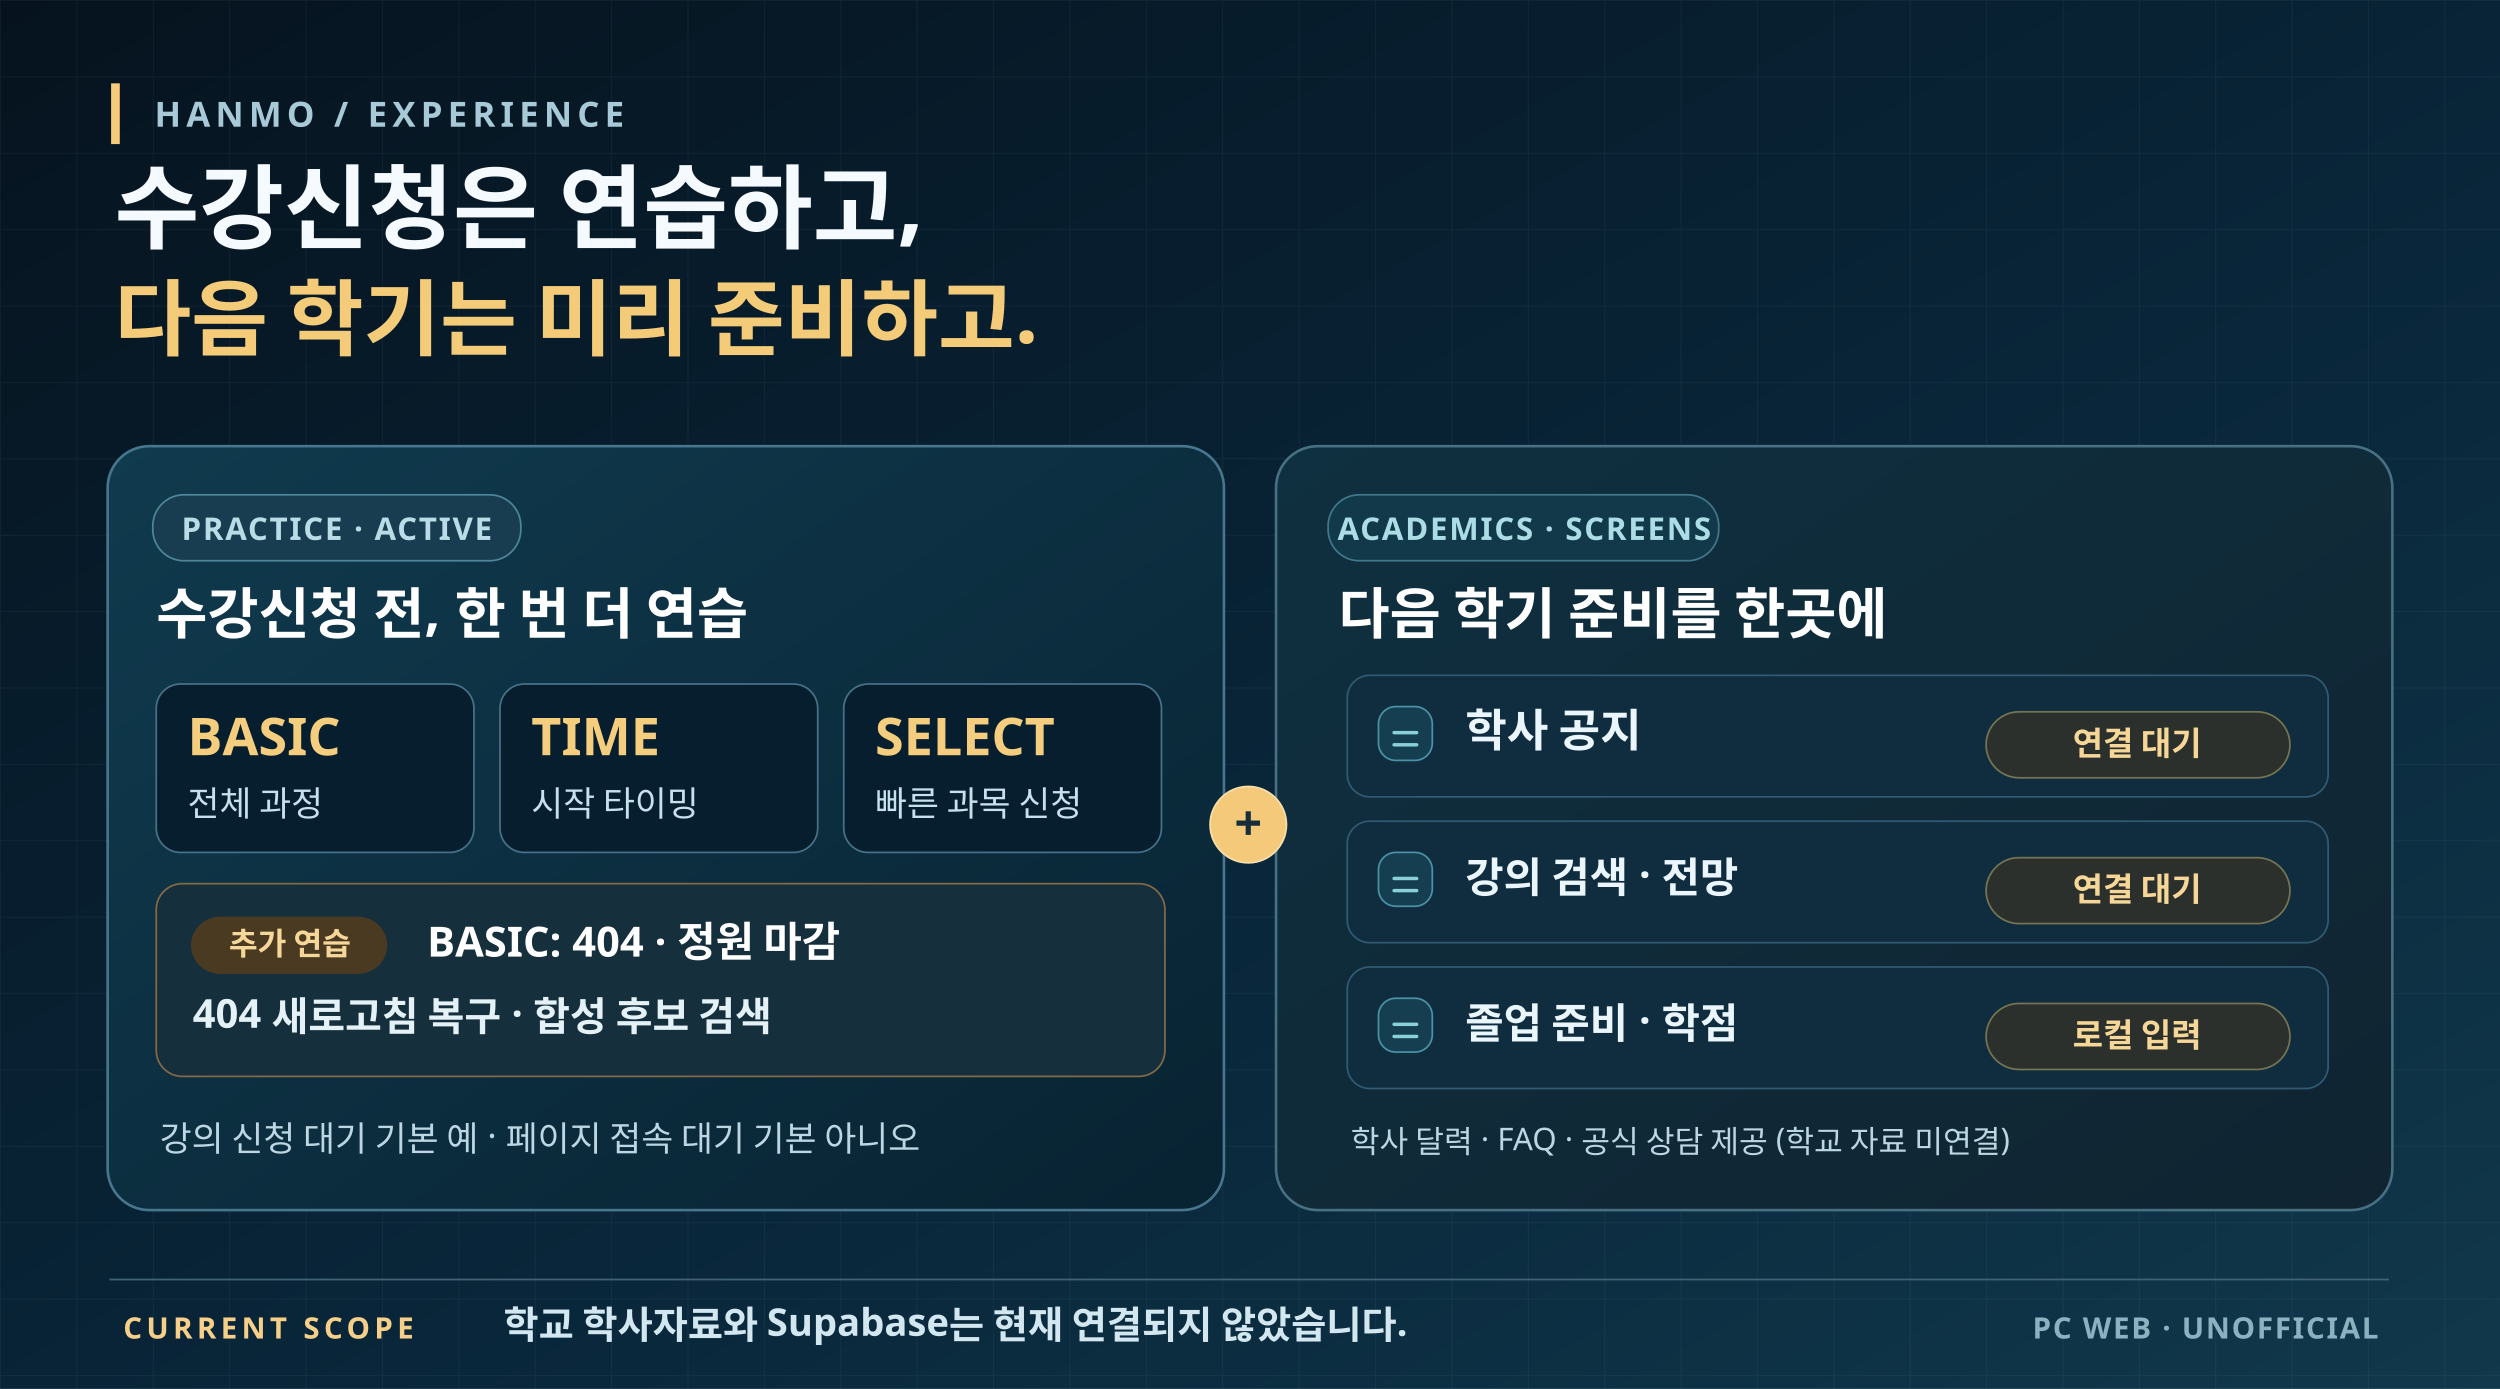
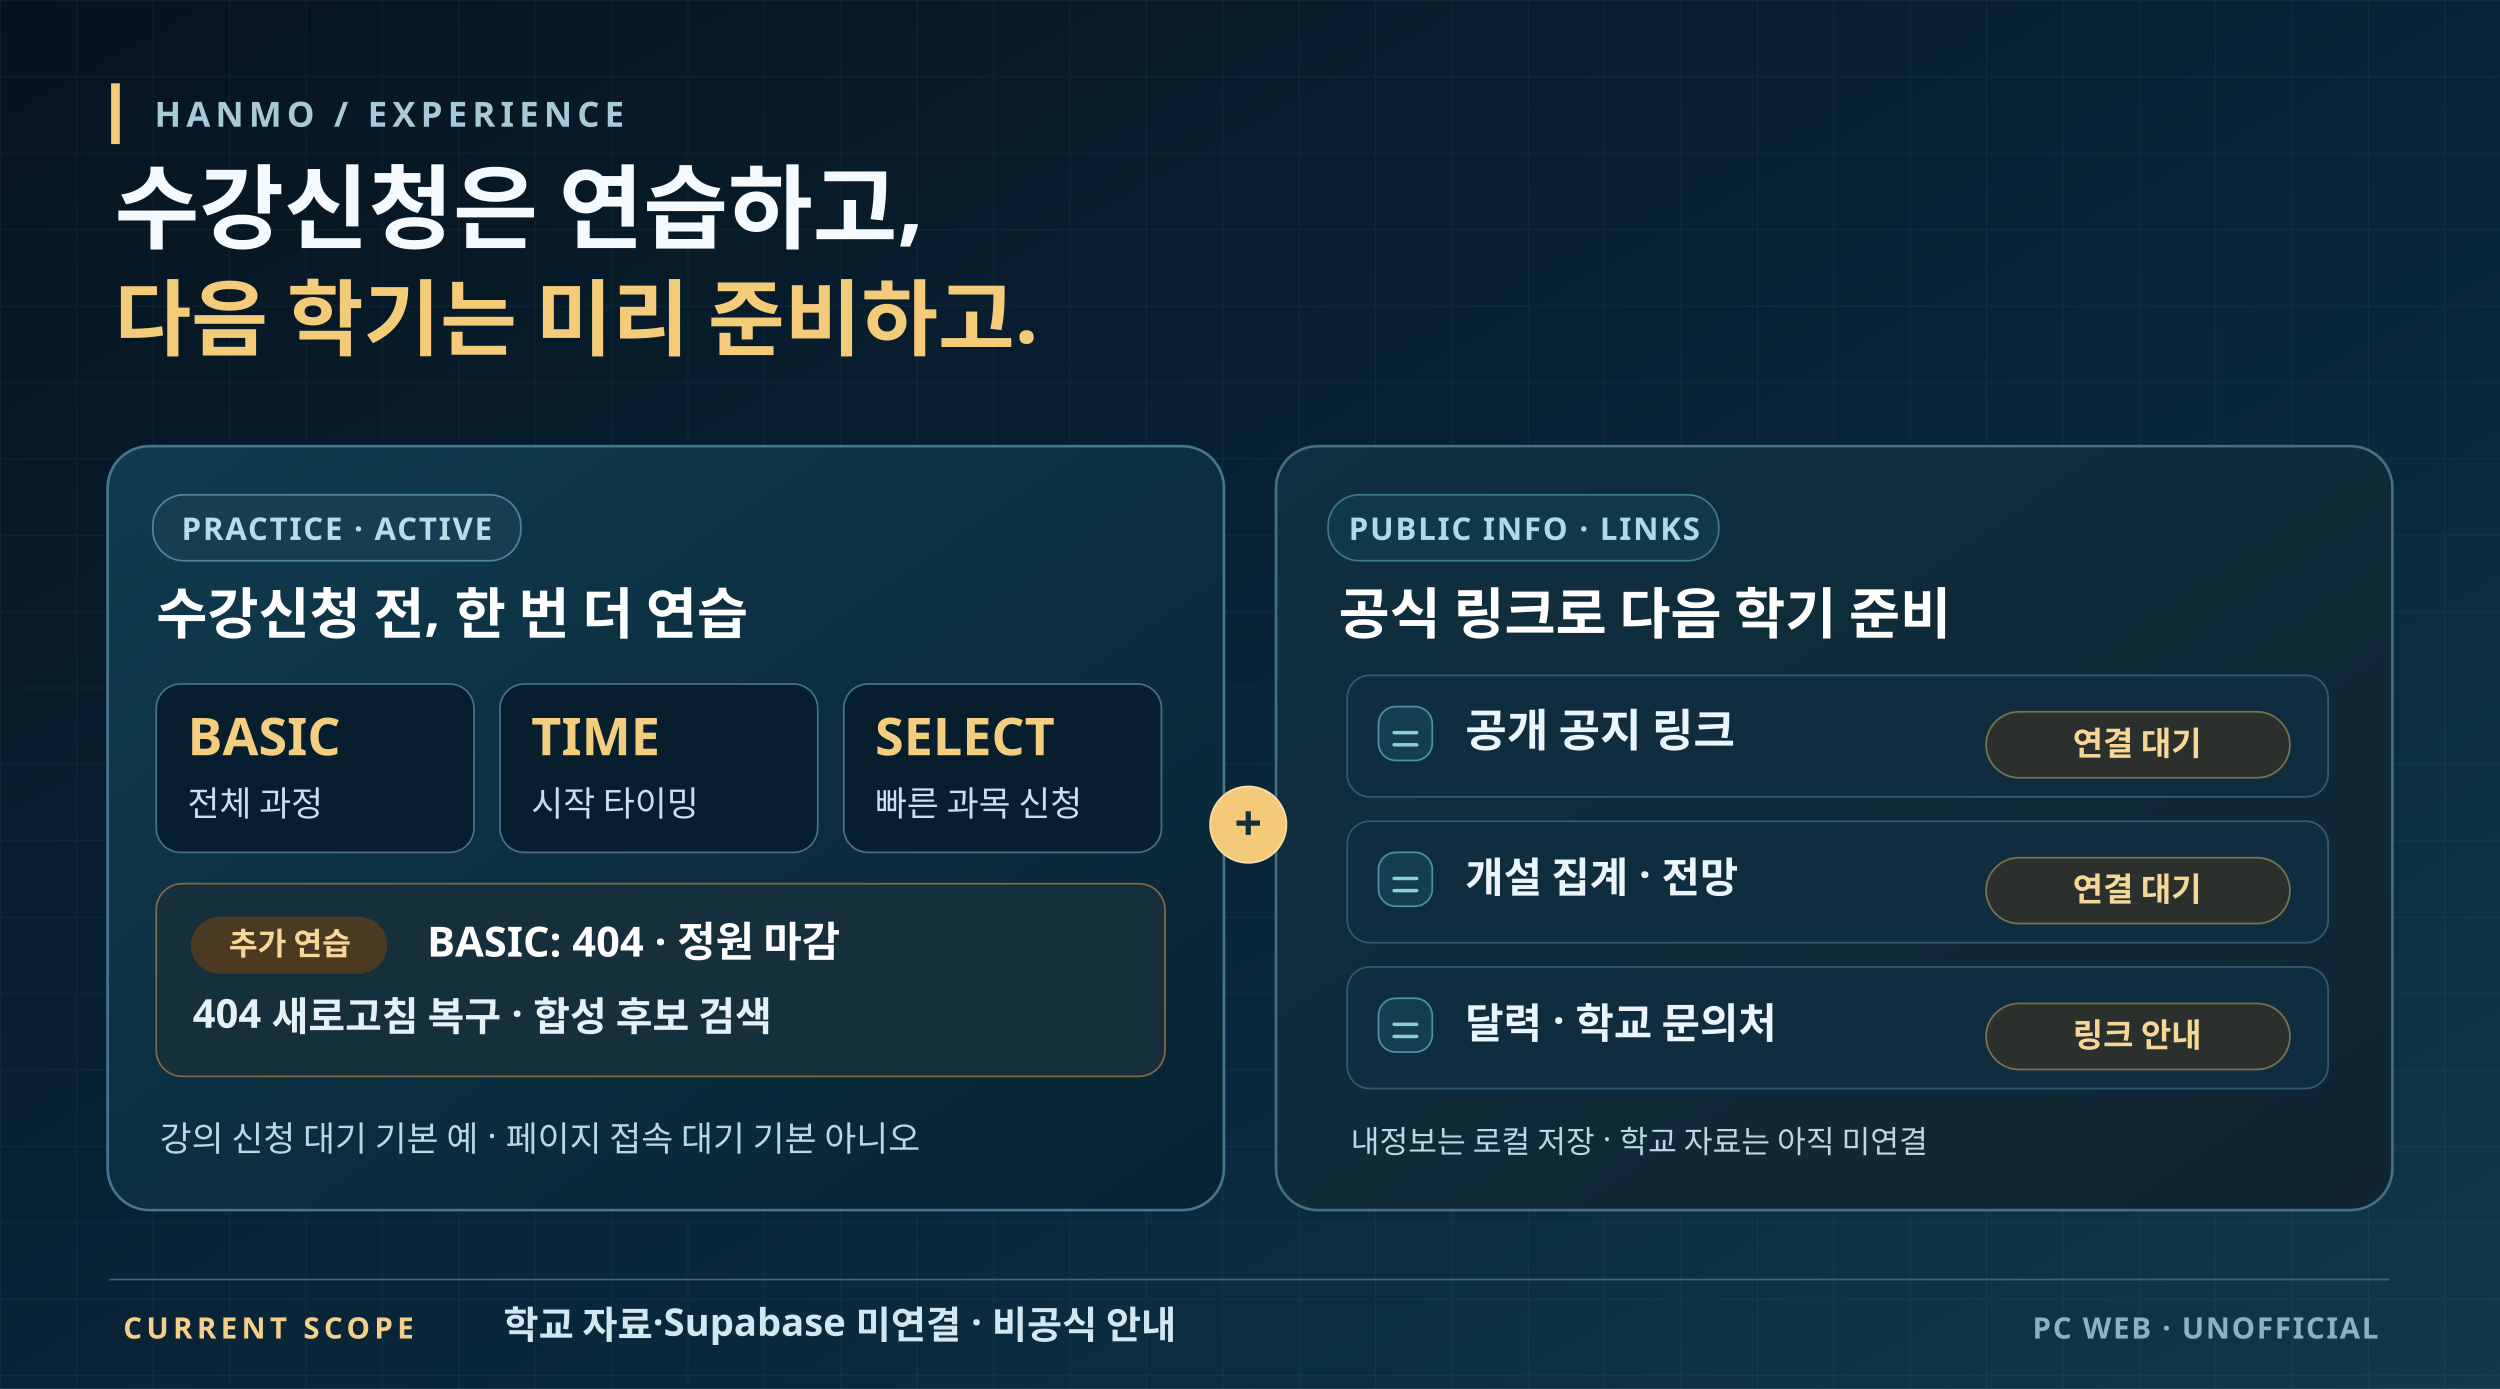
<svg xmlns="http://www.w3.org/2000/svg" width="1440" height="800" viewBox="0 0 1440 800" role="img" aria-labelledby="title desc">
  <defs>
    <linearGradient id="bg" x1="0" y1="0" x2="1" y2="1">
      <stop stop-color="#06131E" />
      <stop offset=".57" stop-color="#09263A" />
      <stop offset="1" stop-color="#11384B" />
    </linearGradient>
    <linearGradient id="left" x1="0" y1="0" x2="1" y2="1">
      <stop stop-color="#103A4E" />
      <stop offset="1" stop-color="#082332" />
    </linearGradient>
    <linearGradient id="right" x1="0" y1="0" x2="1" y2="1">
      <stop stop-color="#0F3040" />
      <stop offset="1" stop-color="#102431" />
    </linearGradient>
    <pattern id="grid" width="44" height="44" patternUnits="userSpaceOnUse">
      <path d="M44 0H0V44" fill="none" stroke="#94C8DB" stroke-opacity=".065" />
    </pattern>
  </defs>
  <g font-family="Pretendard, Noto Sans KR, Apple SD Gothic Neo, Malgun Gothic, sans-serif">
    <rect x="0" y="0" width="1440" height="800" rx="0" fill="url(#bg)" stroke="none" stroke-width="1" />
    <rect x="0" y="0" width="1440" height="800" rx="0" fill="url(#grid)" stroke="none" stroke-width="1" />
    <path d="M64 48h5v35h-5z" fill="#F6CC7B" />
    <text x="89" y="73" fill="#A8C9D7" font-size="20" font-weight="750" letter-spacing="3">HANMO   /   EXPERIENCE</text>
    <text x="66" y="139" fill="#F5FAFE" font-size="53" font-weight="800">수강신청은 연습하고,</text>
    <text x="66" y="201" fill="#F4CB79" font-size="48" font-weight="760">다음 학기는 미리 준비하고.</text>
    <rect x="62" y="257" width="643" height="440" rx="24" fill="url(#left)" stroke="#48768D" stroke-width="1.5" />
    <rect x="735" y="257" width="643" height="440" rx="24" fill="url(#right)" stroke="#487083" stroke-width="1.5" />
    <rect x="88" y="285" width="212" height="38" rx="18" fill="#183D50" stroke="#4F8598" stroke-width="1" />
    <text x="194" y="311" fill="#B9DCE7" font-size="18" font-weight="730" text-anchor="middle" letter-spacing="1">PRACTICE · ACTIVE</text>
    <text x="90" y="365" fill="#FFFFFF" font-size="32" font-weight="800">수강신청 전, 한 번 더 연습</text>
    <rect x="90" y="394" width="183" height="97" rx="14" fill="#061E2D" stroke="#477188" stroke-width="1" />
    <text x="108" y="435" fill="#F4CD7E" font-size="30" font-weight="800">BASIC</text>
    <text x="108" y="470" fill="#C7E0ED" font-size="20" font-weight="500">전체 과정</text>
    <rect x="288" y="394" width="183" height="97" rx="14" fill="#061E2D" stroke="#477188" stroke-width="1" />
    <text x="306" y="435" fill="#F4CD7E" font-size="30" font-weight="800">TIME</text>
    <text x="306" y="470" fill="#C7E0ED" font-size="20" font-weight="500">시작 타이밍</text>
    <rect x="486" y="394" width="183" height="97" rx="14" fill="#061E2D" stroke="#477188" stroke-width="1" />
    <text x="504" y="435" fill="#F4CD7E" font-size="30" font-weight="800">SELECT</text>
    <text x="504" y="470" fill="#C7E0ED" font-size="20" font-weight="500">빠른 과목 신청</text>
    <rect x="90" y="509" width="581" height="111" rx="15" fill="#162F3D" stroke="#846945" stroke-width="1" />
    <rect x="110" y="528" width="113" height="33" rx="17" fill="#4B3A22" stroke="none" stroke-width="1" />
    <text x="167" y="550" fill="#F5D899" font-size="18" font-weight="730" text-anchor="middle">추가 연습</text>
    <text x="246" y="551" fill="#FFFFFF" font-size="24" font-weight="780">BASIC: 404 · 정원 마감</text>
    <text x="111" y="592" fill="#E4F1F6" font-size="23" font-weight="580">404 새로고침 복구 · 합성 후보 검색</text>
    <text x="92" y="663" fill="#BCD6E3" font-size="20" font-weight="510">강의 신청 대기 기본 예 · 페이지 접속 대기 기본 아니오</text>
    <rect x="765" y="285" width="225" height="38" rx="18" fill="#123949" stroke="#41778A" stroke-width="1" />
-     <text x="878" y="311" fill="#ACDCE5" font-size="18" font-weight="730" text-anchor="middle" letter-spacing="1">ACADEMICS · SCREENS</text>
-     <text x="771" y="365" fill="#FFFFFF" font-size="32" font-weight="800">다음 학기 준비를 한곳에</text>
+     <text x="878" y="311" fill="#ACDCE5" font-size="18" font-weight="730" text-anchor="middle" letter-spacing="1">PUBLIC INFO · LINKS</text>
+     <text x="771" y="365" fill="#FFFFFF" font-size="32" font-weight="800">공식 링크로 다음 학기 준비</text>
    <rect x="776" y="389" width="565" height="70" rx="13" fill="#102D40" stroke="#315A72" stroke-width="1" />
    <rect x="794" y="407" width="31" height="31" rx="10" fill="#163E51" stroke="#4C91A4" stroke-width="1" />
    <path d="M803 422h13m-13 7h13" stroke="#8AD0D8" stroke-width="2" stroke-linecap="round" />
-     <text x="844" y="430" fill="#EAF6FC" font-size="26" font-weight="700">학사 공지</text>
+     <text x="844" y="430" fill="#EAF6FC" font-size="26" font-weight="700">공개 공지 링크</text>
    <rect x="1144" y="410" width="175" height="38" rx="19" fill="#2C302D" stroke="#747452" stroke-width="1" />
    <text x="1231" y="435" fill="#F6D797" font-size="19" font-weight="650" text-anchor="middle">연결 대기</text>
    <rect x="776" y="473" width="565" height="70" rx="13" fill="#102D40" stroke="#315A72" stroke-width="1" />
    <rect x="794" y="491" width="31" height="31" rx="10" fill="#163E51" stroke="#4C91A4" stroke-width="1" />
    <path d="M803 506h13m-13 7h13" stroke="#8AD0D8" stroke-width="2" stroke-linecap="round" />
-     <text x="844" y="514" fill="#EAF6FC" font-size="24" font-weight="700">강의 검색 · 전망</text>
+     <text x="844" y="514" fill="#EAF6FC" font-size="24" font-weight="700">개설 집계 · 전망</text>
    <rect x="1144" y="494" width="175" height="38" rx="19" fill="#2C302D" stroke="#747452" stroke-width="1" />
    <text x="1231" y="519" fill="#F6D797" font-size="19" font-weight="650" text-anchor="middle">연결 대기</text>
    <rect x="776" y="557" width="565" height="70" rx="13" fill="#102D40" stroke="#315A72" stroke-width="1" />
    <rect x="794" y="575" width="31" height="31" rx="10" fill="#163E51" stroke="#4C91A4" stroke-width="1" />
    <path d="M803 590h13m-13 7h13" stroke="#8AD0D8" stroke-width="2" stroke-linecap="round" />
-     <text x="844" y="598" fill="#EAF6FC" font-size="24" font-weight="700">졸업 준비 · 학점</text>
+     <text x="844" y="598" fill="#EAF6FC" font-size="24" font-weight="700">달력 · 학교 문의처</text>
    <rect x="1144" y="578" width="175" height="38" rx="19" fill="#2C302D" stroke="#747452" stroke-width="1" />
-     <text x="1231" y="603" fill="#F6D797" font-size="19" font-weight="650" text-anchor="middle">로컬 입력</text>
-     <text x="778" y="664" fill="#BCD6E3" font-size="18" font-weight="510">학사 달력 · FAQ · 공식 상담 제공 (학교 자료 미연결)</text>
+     <text x="1231" y="603" fill="#F6D797" font-size="19" font-weight="650" text-anchor="middle">링크 안내</text>
+     <text x="778" y="664" fill="#BCD6E3" font-size="18" font-weight="510">내정보는 로컬 저장 · 학교 자료는 아직 미연결</text>
    <rect x="697" y="453" width="44" height="44" rx="22" fill="#F4C979" stroke="#F6DFAC" stroke-width="1" />
    <text x="719" y="484" fill="#172E3A" font-size="28" font-weight="800" text-anchor="middle">+</text>
    <path d="M63 737H1376" stroke="#426277" />
    <text x="71" y="771" fill="#F6CF88" font-size="17" font-weight="750" letter-spacing="2.5">CURRENT SCOPE</text>
-     <text x="290" y="771" fill="#D2E7EF" font-size="22" font-weight="600">학교 학사자료와 Supabase는 현재 연결되지 않았습니다.</text>
+     <text x="290" y="771" fill="#D2E7EF" font-size="22" font-weight="600">학교 자료·Supabase 미연결 · 비공식 안내</text>
    <text x="1370" y="771" fill="#8CB2C1" font-size="17" font-weight="700" text-anchor="end" letter-spacing="1">PC WEB · UNOFFICIAL</text>
  </g>
</svg>
